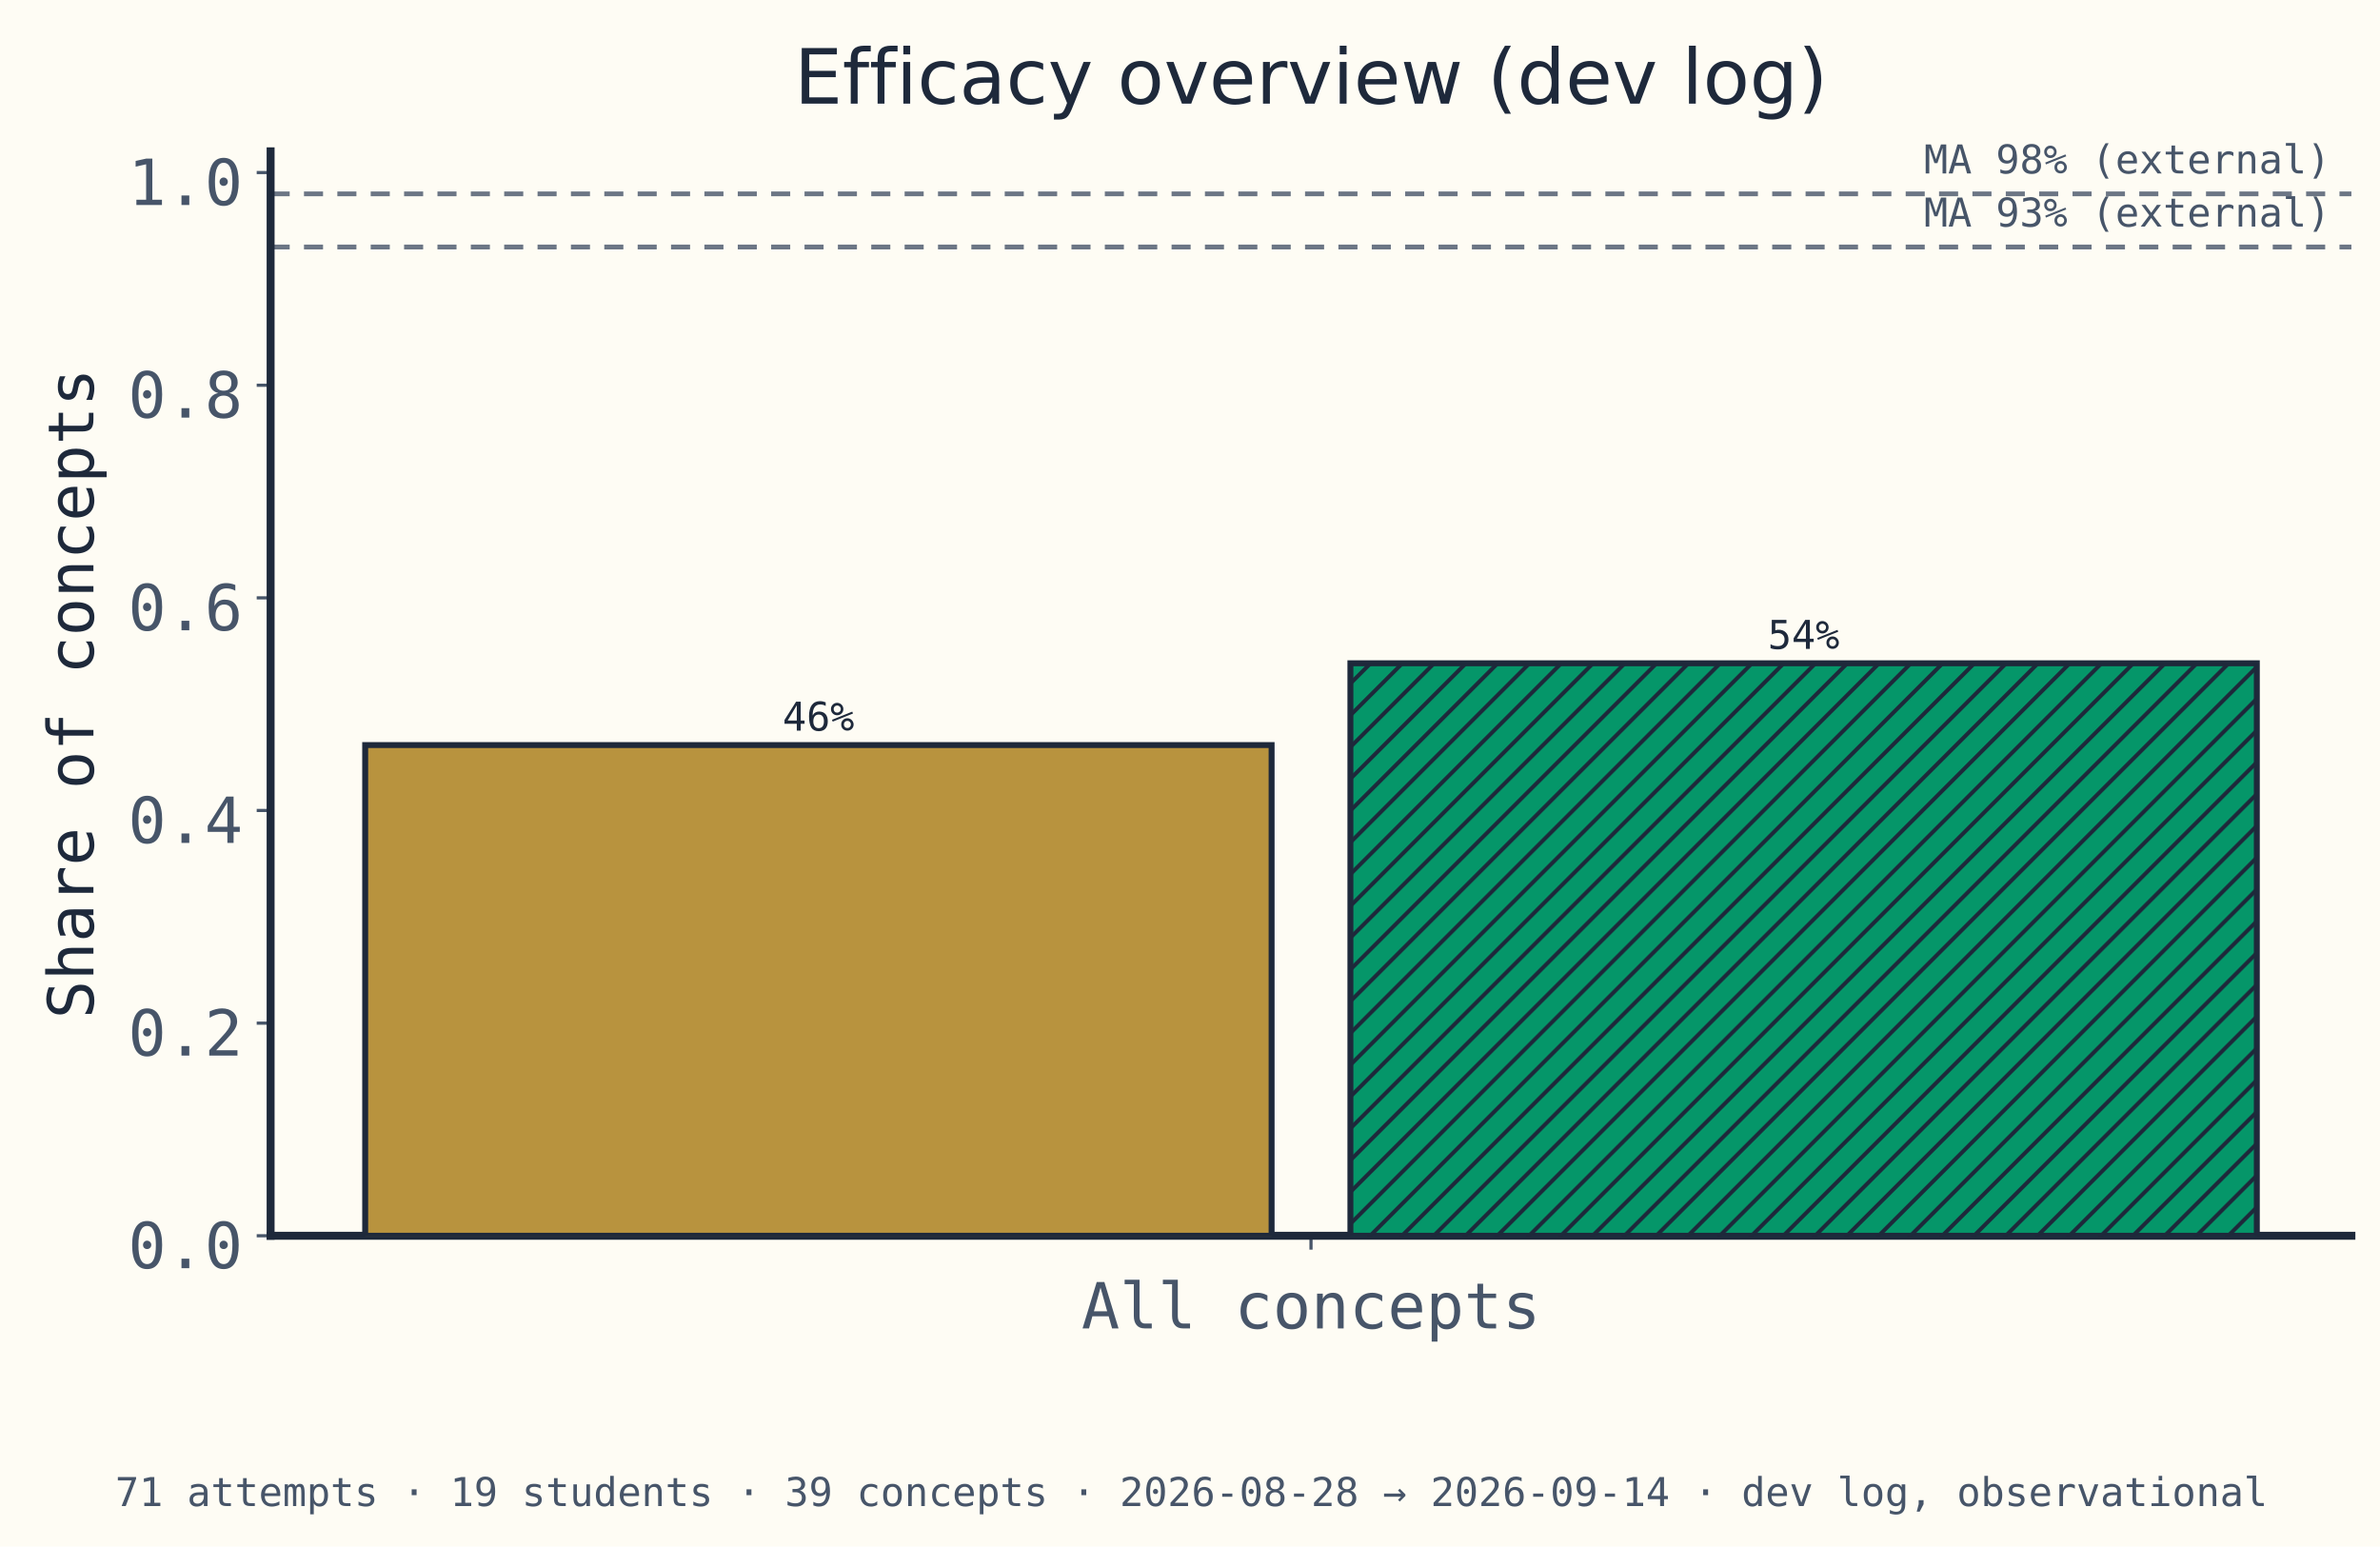
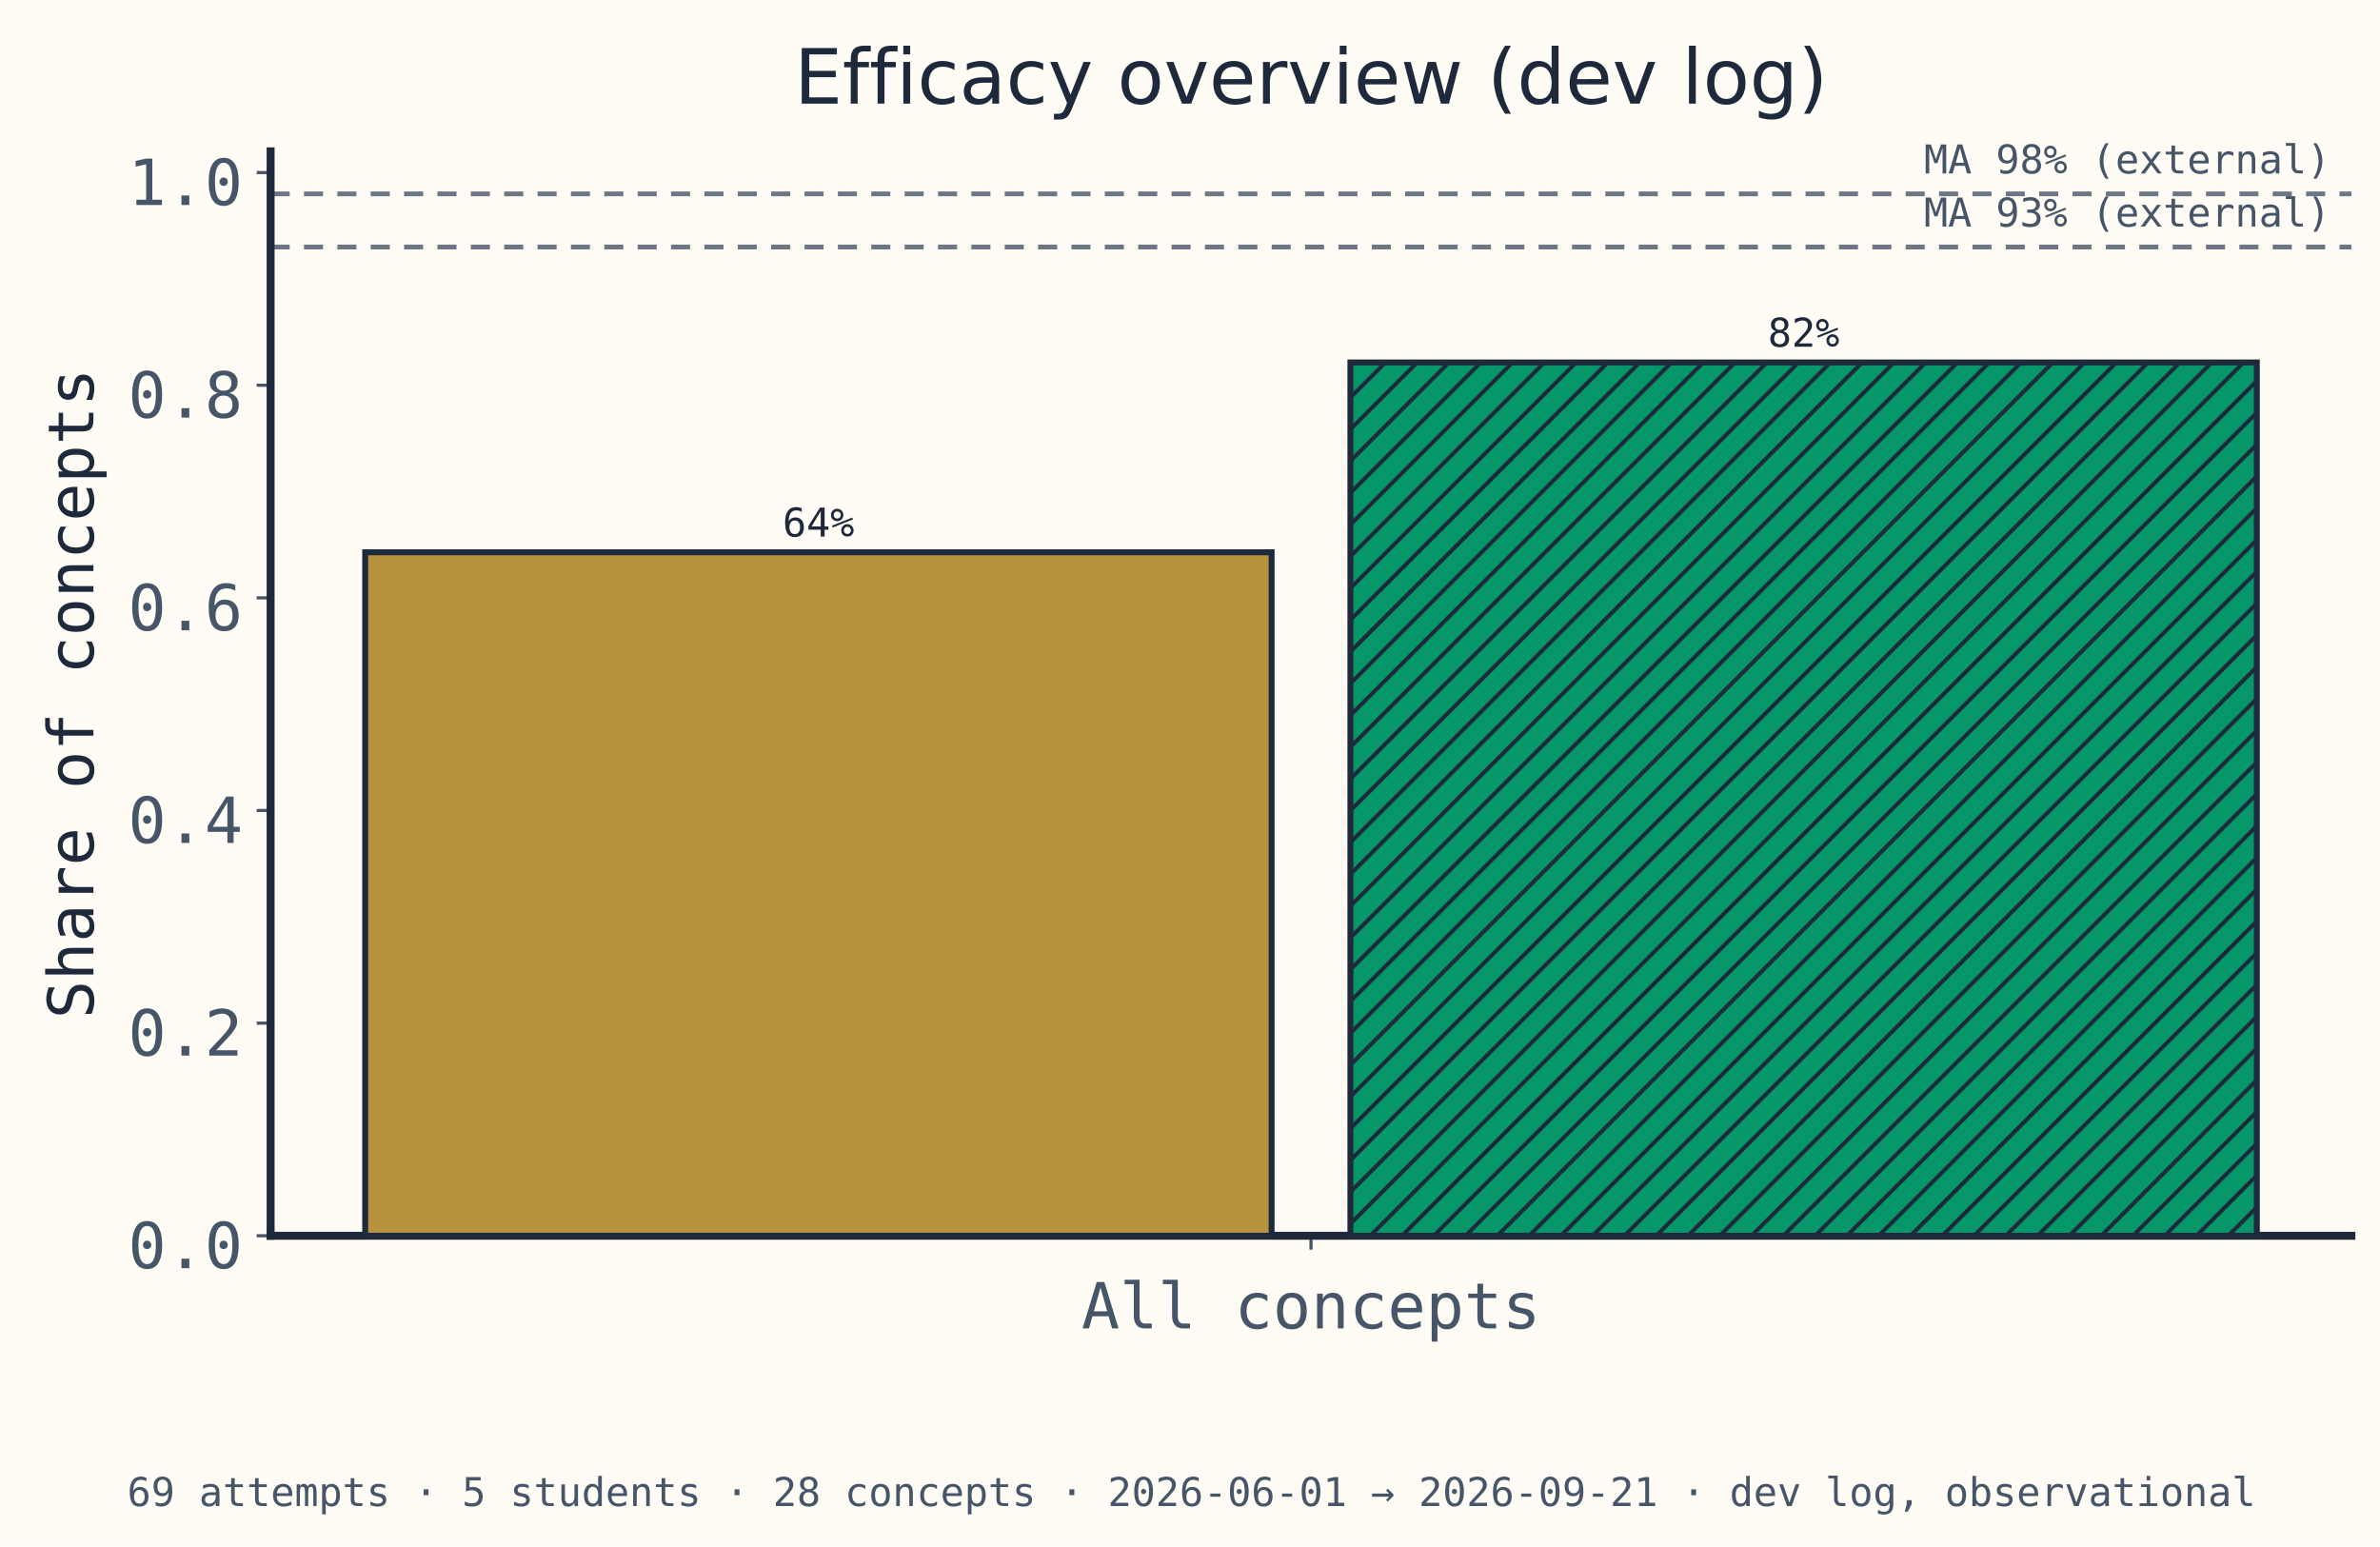
<svg xmlns="http://www.w3.org/2000/svg" xmlns:xlink="http://www.w3.org/1999/xlink" width="599.12pt" height="389.32pt" viewBox="0 0 599.12 389.32" version="1.1">
  <defs>
    <style type="text/css">*{stroke-linejoin: round; stroke-linecap: butt}</style>
  </defs>
  <g id="figure_1">
    <g id="patch_1">
      <path d="M 0 389.32  L 599.12 389.32  L 599.12 0  L 0 0  z " style="fill: #fefcf4" />
    </g>
    <g id="axes_1">
      <g id="patch_2">
        <path d="M 68.12 311.08  L 591.92 311.08  L 591.92 38.093  L 68.12 38.093  z " style="fill: #fefcf4" />
      </g>
      <g id="matplotlib.axis_1">
        <g id="xtick_1">
          <g id="line2d_1">
            <defs>
-               <path id="maec1c48b2b" d="M 0 0  L 0 3.5  " style="stroke: #475569; stroke-width: 0.8" />
+               <path id="m8f96961a5c" d="M 0 0  L 0 3.5  " style="stroke: #475569; stroke-width: 0.8" />
            </defs>
            <g>
-               <use xlink:href="#maec1c48b2b" x="330.02" y="311.08" style="fill: #475569; stroke: #475569; stroke-width: 0.8" />
+               <use xlink:href="#m8f96961a5c" x="330.02" y="311.08" style="fill: #475569; stroke: #475569; stroke-width: 0.8" />
            </g>
          </g>
          <g id="text_1">
            <text style="font-size: 16px; font-family: 'JetBrains Mono', 'DejaVu Sans Mono', 'Bitstream Vera Sans Mono', 'Computer Modern Typewriter', 'Andale Mono', 'Nimbus Mono L', 'Courier New', 'Courier', 'Fixed', 'Terminal', monospace; text-anchor: middle; fill: #475569" x="330.02" y="334.4" transform="rotate(-0 330.02 334.4)">All concepts</text>
          </g>
        </g>
      </g>
      <g id="matplotlib.axis_2">
        <g id="ytick_1">
          <g id="line2d_2">
            <defs>
-               <path id="m48865025b7" d="M 0 0  L -3.5 0  " style="stroke: #475569; stroke-width: 0.8" />
+               <path id="m2a1d525253" d="M 0 0  L -3.5 0  " style="stroke: #475569; stroke-width: 0.8" />
            </defs>
            <g>
-               <use xlink:href="#m48865025b7" x="68.12" y="311.08" style="fill: #475569; stroke: #475569; stroke-width: 0.8" />
+               <use xlink:href="#m2a1d525253" x="68.12" y="311.08" style="fill: #475569; stroke: #475569; stroke-width: 0.8" />
            </g>
          </g>
          <g id="text_2">
            <text style="font-size: 16px; font-family: 'JetBrains Mono', 'DejaVu Sans Mono', 'Bitstream Vera Sans Mono', 'Computer Modern Typewriter', 'Andale Mono', 'Nimbus Mono L', 'Courier New', 'Courier', 'Fixed', 'Terminal', monospace; text-anchor: end; fill: #475569" x="61.12" y="319.24" transform="rotate(-0 61.12 319.24)">0.0</text>
          </g>
        </g>
        <g id="ytick_2">
          <g id="line2d_3">
            <g>
-               <use xlink:href="#m48865025b7" x="68.12" y="257.553" style="fill: #475569; stroke: #475569; stroke-width: 0.8" />
+               <use xlink:href="#m2a1d525253" x="68.12" y="257.553" style="fill: #475569; stroke: #475569; stroke-width: 0.8" />
            </g>
          </g>
          <g id="text_3">
            <text style="font-size: 16px; font-family: 'JetBrains Mono', 'DejaVu Sans Mono', 'Bitstream Vera Sans Mono', 'Computer Modern Typewriter', 'Andale Mono', 'Nimbus Mono L', 'Courier New', 'Courier', 'Fixed', 'Terminal', monospace; text-anchor: end; fill: #475569" x="61.12" y="265.713" transform="rotate(-0 61.12 265.7131)">0.2</text>
          </g>
        </g>
        <g id="ytick_3">
          <g id="line2d_4">
            <g>
-               <use xlink:href="#m48865025b7" x="68.12" y="204.026" style="fill: #475569; stroke: #475569; stroke-width: 0.8" />
+               <use xlink:href="#m2a1d525253" x="68.12" y="204.026" style="fill: #475569; stroke: #475569; stroke-width: 0.8" />
            </g>
          </g>
          <g id="text_4">
            <text style="font-size: 16px; font-family: 'JetBrains Mono', 'DejaVu Sans Mono', 'Bitstream Vera Sans Mono', 'Computer Modern Typewriter', 'Andale Mono', 'Nimbus Mono L', 'Courier New', 'Courier', 'Fixed', 'Terminal', monospace; text-anchor: end; fill: #475569" x="61.12" y="212.186" transform="rotate(-0 61.12 212.1862)">0.4</text>
          </g>
        </g>
        <g id="ytick_4">
          <g id="line2d_5">
            <g>
-               <use xlink:href="#m48865025b7" x="68.12" y="150.499" style="fill: #475569; stroke: #475569; stroke-width: 0.8" />
+               <use xlink:href="#m2a1d525253" x="68.12" y="150.499" style="fill: #475569; stroke: #475569; stroke-width: 0.8" />
            </g>
          </g>
          <g id="text_5">
            <text style="font-size: 16px; font-family: 'JetBrains Mono', 'DejaVu Sans Mono', 'Bitstream Vera Sans Mono', 'Computer Modern Typewriter', 'Andale Mono', 'Nimbus Mono L', 'Courier New', 'Courier', 'Fixed', 'Terminal', monospace; text-anchor: end; fill: #475569" x="61.12" y="158.659" transform="rotate(-0 61.12 158.6593)">0.6</text>
          </g>
        </g>
        <g id="ytick_5">
          <g id="line2d_6">
            <g>
-               <use xlink:href="#m48865025b7" x="68.12" y="96.972" style="fill: #475569; stroke: #475569; stroke-width: 0.8" />
+               <use xlink:href="#m2a1d525253" x="68.12" y="96.972" style="fill: #475569; stroke: #475569; stroke-width: 0.8" />
            </g>
          </g>
          <g id="text_6">
            <text style="font-size: 16px; font-family: 'JetBrains Mono', 'DejaVu Sans Mono', 'Bitstream Vera Sans Mono', 'Computer Modern Typewriter', 'Andale Mono', 'Nimbus Mono L', 'Courier New', 'Courier', 'Fixed', 'Terminal', monospace; text-anchor: end; fill: #475569" x="61.12" y="105.132" transform="rotate(-0 61.12 105.1324)">0.8</text>
          </g>
        </g>
        <g id="ytick_6">
          <g id="line2d_7">
            <g>
-               <use xlink:href="#m48865025b7" x="68.12" y="43.445" style="fill: #475569; stroke: #475569; stroke-width: 0.8" />
+               <use xlink:href="#m2a1d525253" x="68.12" y="43.445" style="fill: #475569; stroke: #475569; stroke-width: 0.8" />
            </g>
          </g>
          <g id="text_7">
            <text style="font-size: 16px; font-family: 'JetBrains Mono', 'DejaVu Sans Mono', 'Bitstream Vera Sans Mono', 'Computer Modern Typewriter', 'Andale Mono', 'Nimbus Mono L', 'Courier New', 'Courier', 'Fixed', 'Terminal', monospace; text-anchor: end; fill: #475569" x="61.12" y="51.605" transform="rotate(-0 61.12 51.60549)">1.0</text>
          </g>
        </g>
        <g id="text_8">
          <text style="font-size: 16px; font-family: 'JetBrains Mono', 'DejaVu Sans Mono', 'Bitstream Vera Sans Mono', 'Computer Modern Typewriter', 'Andale Mono', 'Nimbus Mono L', 'Courier New', 'Courier', 'Fixed', 'Terminal', monospace; text-anchor: middle; fill: #1e293b" x="23.52" y="174.586" transform="rotate(-90 23.52 174.5864)">Share of concepts</text>
        </g>
      </g>
      <g id="line2d_8">
-         <path d="M 68.12 62.18  L 591.92 62.18  " clip-path="url(#p9f8450431d)" style="fill: none; stroke-dasharray: 4.8,3.6; stroke-dashoffset: 0; stroke: #475569; stroke-opacity: 0.8; stroke-width: 1.2" />
+         <path d="M 68.12 62.18  L 591.92 62.18  " clip-path="url(#p0e1ce0a49c)" style="fill: none; stroke-dasharray: 4.8,3.6; stroke-dashoffset: 0; stroke: #475569; stroke-opacity: 0.8; stroke-width: 1.2" />
      </g>
      <g id="line2d_9">
-         <path d="M 68.12 48.798  L 591.92 48.798  " clip-path="url(#p9f8450431d)" style="fill: none; stroke-dasharray: 4.8,3.6; stroke-dashoffset: 0; stroke: #475569; stroke-opacity: 0.8; stroke-width: 1.2" />
+         <path d="M 68.12 48.798  L 591.92 48.798  " clip-path="url(#p0e1ce0a49c)" style="fill: none; stroke-dasharray: 4.8,3.6; stroke-dashoffset: 0; stroke: #475569; stroke-opacity: 0.8; stroke-width: 1.2" />
      </g>
      <g id="patch_3">
        <path d="M 68.12 311.08  L 68.12 38.093  " style="fill: none; stroke: #1e293b; stroke-width: 2; stroke-linejoin: miter; stroke-linecap: square" />
      </g>
      <g id="patch_4">
        <path d="M 68.12 311.08  L 591.92 311.08  " style="fill: none; stroke: #1e293b; stroke-width: 2; stroke-linejoin: miter; stroke-linecap: square" />
      </g>
      <g id="patch_5">
-         <path d="M 91.929 311.08  L 320.1 311.08  L 320.1 187.556  L 91.929 187.556  z " clip-path="url(#p9f8450431d)" style="fill: #b8933e; stroke: #1e293b; stroke-width: 1.5; stroke-linejoin: miter" />
+         <path d="M 91.929 311.08  L 320.1 311.08  L 320.1 139.029  L 91.929 139.029  z " clip-path="url(#p0e1ce0a49c)" style="fill: #b8933e; stroke: #1e293b; stroke-width: 1.5; stroke-linejoin: miter" />
      </g>
      <g id="patch_6">
-         <path d="M 339.94 311.08  L 568.111 311.08  L 568.111 166.969  L 339.94 166.969  z " clip-path="url(#p9f8450431d)" style="fill: url(#hbdaba7a939); stroke: #1e293b; stroke-width: 1.5; stroke-linejoin: miter" />
+         <path d="M 339.94 311.08  L 568.111 311.08  L 568.111 91.237  L 339.94 91.237  z " clip-path="url(#p0e1ce0a49c)" style="fill: url(#h0499a8e2c5); stroke: #1e293b; stroke-width: 1.5; stroke-linejoin: miter" />
      </g>
      <g id="text_9">
-         <text style="font-size: 10px; font-family: 'JetBrains Mono', 'DejaVu Sans Mono', 'Bitstream Vera Sans Mono', 'Computer Modern Typewriter', 'Andale Mono', 'Nimbus Mono L', 'Courier New', 'Courier', 'Fixed', 'Terminal', monospace; text-anchor: middle; fill: #1e293b" x="206.014" y="183.926" transform="rotate(-0 206.0143 183.9259)">46%</text>
+         <text style="font-size: 10px; font-family: 'JetBrains Mono', 'DejaVu Sans Mono', 'Bitstream Vera Sans Mono', 'Computer Modern Typewriter', 'Andale Mono', 'Nimbus Mono L', 'Courier New', 'Courier', 'Fixed', 'Terminal', monospace; text-anchor: middle; fill: #1e293b" x="206.014" y="135.067" transform="rotate(-0 206.0143 135.0674)">64%</text>
      </g>
      <g id="text_10">
-         <text style="font-size: 10px; font-family: 'JetBrains Mono', 'DejaVu Sans Mono', 'Bitstream Vera Sans Mono', 'Computer Modern Typewriter', 'Andale Mono', 'Nimbus Mono L', 'Courier New', 'Courier', 'Fixed', 'Terminal', monospace; text-anchor: middle; fill: #1e293b" x="454.026" y="163.339" transform="rotate(-0 454.0257 163.3386)">54%</text>
+         <text style="font-size: 10px; font-family: 'JetBrains Mono', 'DejaVu Sans Mono', 'Bitstream Vera Sans Mono', 'Computer Modern Typewriter', 'Andale Mono', 'Nimbus Mono L', 'Courier New', 'Courier', 'Fixed', 'Terminal', monospace; text-anchor: middle; fill: #1e293b" x="454.026" y="87.276" transform="rotate(-0 454.0257 87.27555)">82%</text>
      </g>
      <g id="text_11">
        <text style="font-size: 10px; font-family: 'JetBrains Mono', 'DejaVu Sans Mono', 'Bitstream Vera Sans Mono', 'Computer Modern Typewriter', 'Andale Mono', 'Nimbus Mono L', 'Courier New', 'Courier', 'Fixed', 'Terminal', monospace; text-anchor: end; fill: #475569" x="586.682" y="57.039" transform="rotate(-0 586.682 57.03883)">MA 93% (external)</text>
      </g>
      <g id="text_12">
        <text style="font-size: 10px; font-family: 'JetBrains Mono', 'DejaVu Sans Mono', 'Bitstream Vera Sans Mono', 'Computer Modern Typewriter', 'Andale Mono', 'Nimbus Mono L', 'Courier New', 'Courier', 'Fixed', 'Terminal', monospace; text-anchor: end; fill: #475569" x="586.682" y="43.657" transform="rotate(-0 586.682 43.6571)">MA 98% (external)</text>
      </g>
      <g id="text_13">
        <text style="font-size: 19.2px; font-family: 'Space Grotesk Light', 'Space Grotesk', 'DejaVu Sans', 'Bitstream Vera Sans', 'Computer Modern Sans Serif', 'Lucida Grande', 'Verdana', 'Geneva', 'Lucid', 'Arial', 'Helvetica', 'Avant Garde', sans-serif; text-anchor: middle; fill: #1e293b" x="330.02" y="26.093" transform="rotate(-0 330.02 26.0928)">Efficacy overview (dev log)</text>
      </g>
    </g>
    <g id="text_14">
-       <text style="font-size: 10px; font-family: 'JetBrains Mono', 'DejaVu Sans Mono', 'Bitstream Vera Sans Mono', 'Computer Modern Typewriter', 'Andale Mono', 'Nimbus Mono L', 'Courier New', 'Courier', 'Fixed', 'Terminal', monospace; text-anchor: middle; fill: #475569" x="299.92" y="379.12" transform="rotate(-0 299.92 379.12)">71 attempts · 19 students · 39 concepts · 2026-08-28 → 2026-09-14 · dev log, observational</text>
+       <text style="font-size: 10px; font-family: 'JetBrains Mono', 'DejaVu Sans Mono', 'Bitstream Vera Sans Mono', 'Computer Modern Typewriter', 'Andale Mono', 'Nimbus Mono L', 'Courier New', 'Courier', 'Fixed', 'Terminal', monospace; text-anchor: middle; fill: #475569" x="299.92" y="379.12" transform="rotate(-0 299.92 379.12)">69 attempts · 5 students · 28 concepts · 2026-06-01 → 2026-09-21 · dev log, observational</text>
    </g>
  </g>
  <defs>
-     <clipPath id="p9f8450431d">
+     <clipPath id="p0e1ce0a49c">
      <rect x="68.12" y="38.093" width="523.8" height="272.987" />
    </clipPath>
  </defs>
  <defs>
-     <pattern id="hbdaba7a939" patternUnits="userSpaceOnUse" x="0" y="0" width="72" height="72">
+     <pattern id="h0499a8e2c5" patternUnits="userSpaceOnUse" x="0" y="0" width="72" height="72">
      <rect x="0" y="0" width="73" height="73" fill="#059669" />
      <path d="M -36 36  L 36 -36  M -32 40  L 40 -32  M -28 44  L 44 -28  M -24 48  L 48 -24  M -20 52  L 52 -20  M -16 56  L 56 -16  M -12 60  L 60 -12  M -8 64  L 64 -8  M -4 68  L 68 -4  M 0 72  L 72 0  M 4 76  L 76 4  M 8 80  L 80 8  M 12 84  L 84 12  M 16 88  L 88 16  M 20 92  L 92 20  M 24 96  L 96 24  M 28 100  L 100 28  M 32 104  L 104 32  M 36 108  L 108 36  " style="fill: #1e293b; stroke: #1e293b; stroke-width: 1.0; stroke-linecap: butt; stroke-linejoin: miter" />
    </pattern>
  </defs>
</svg>
